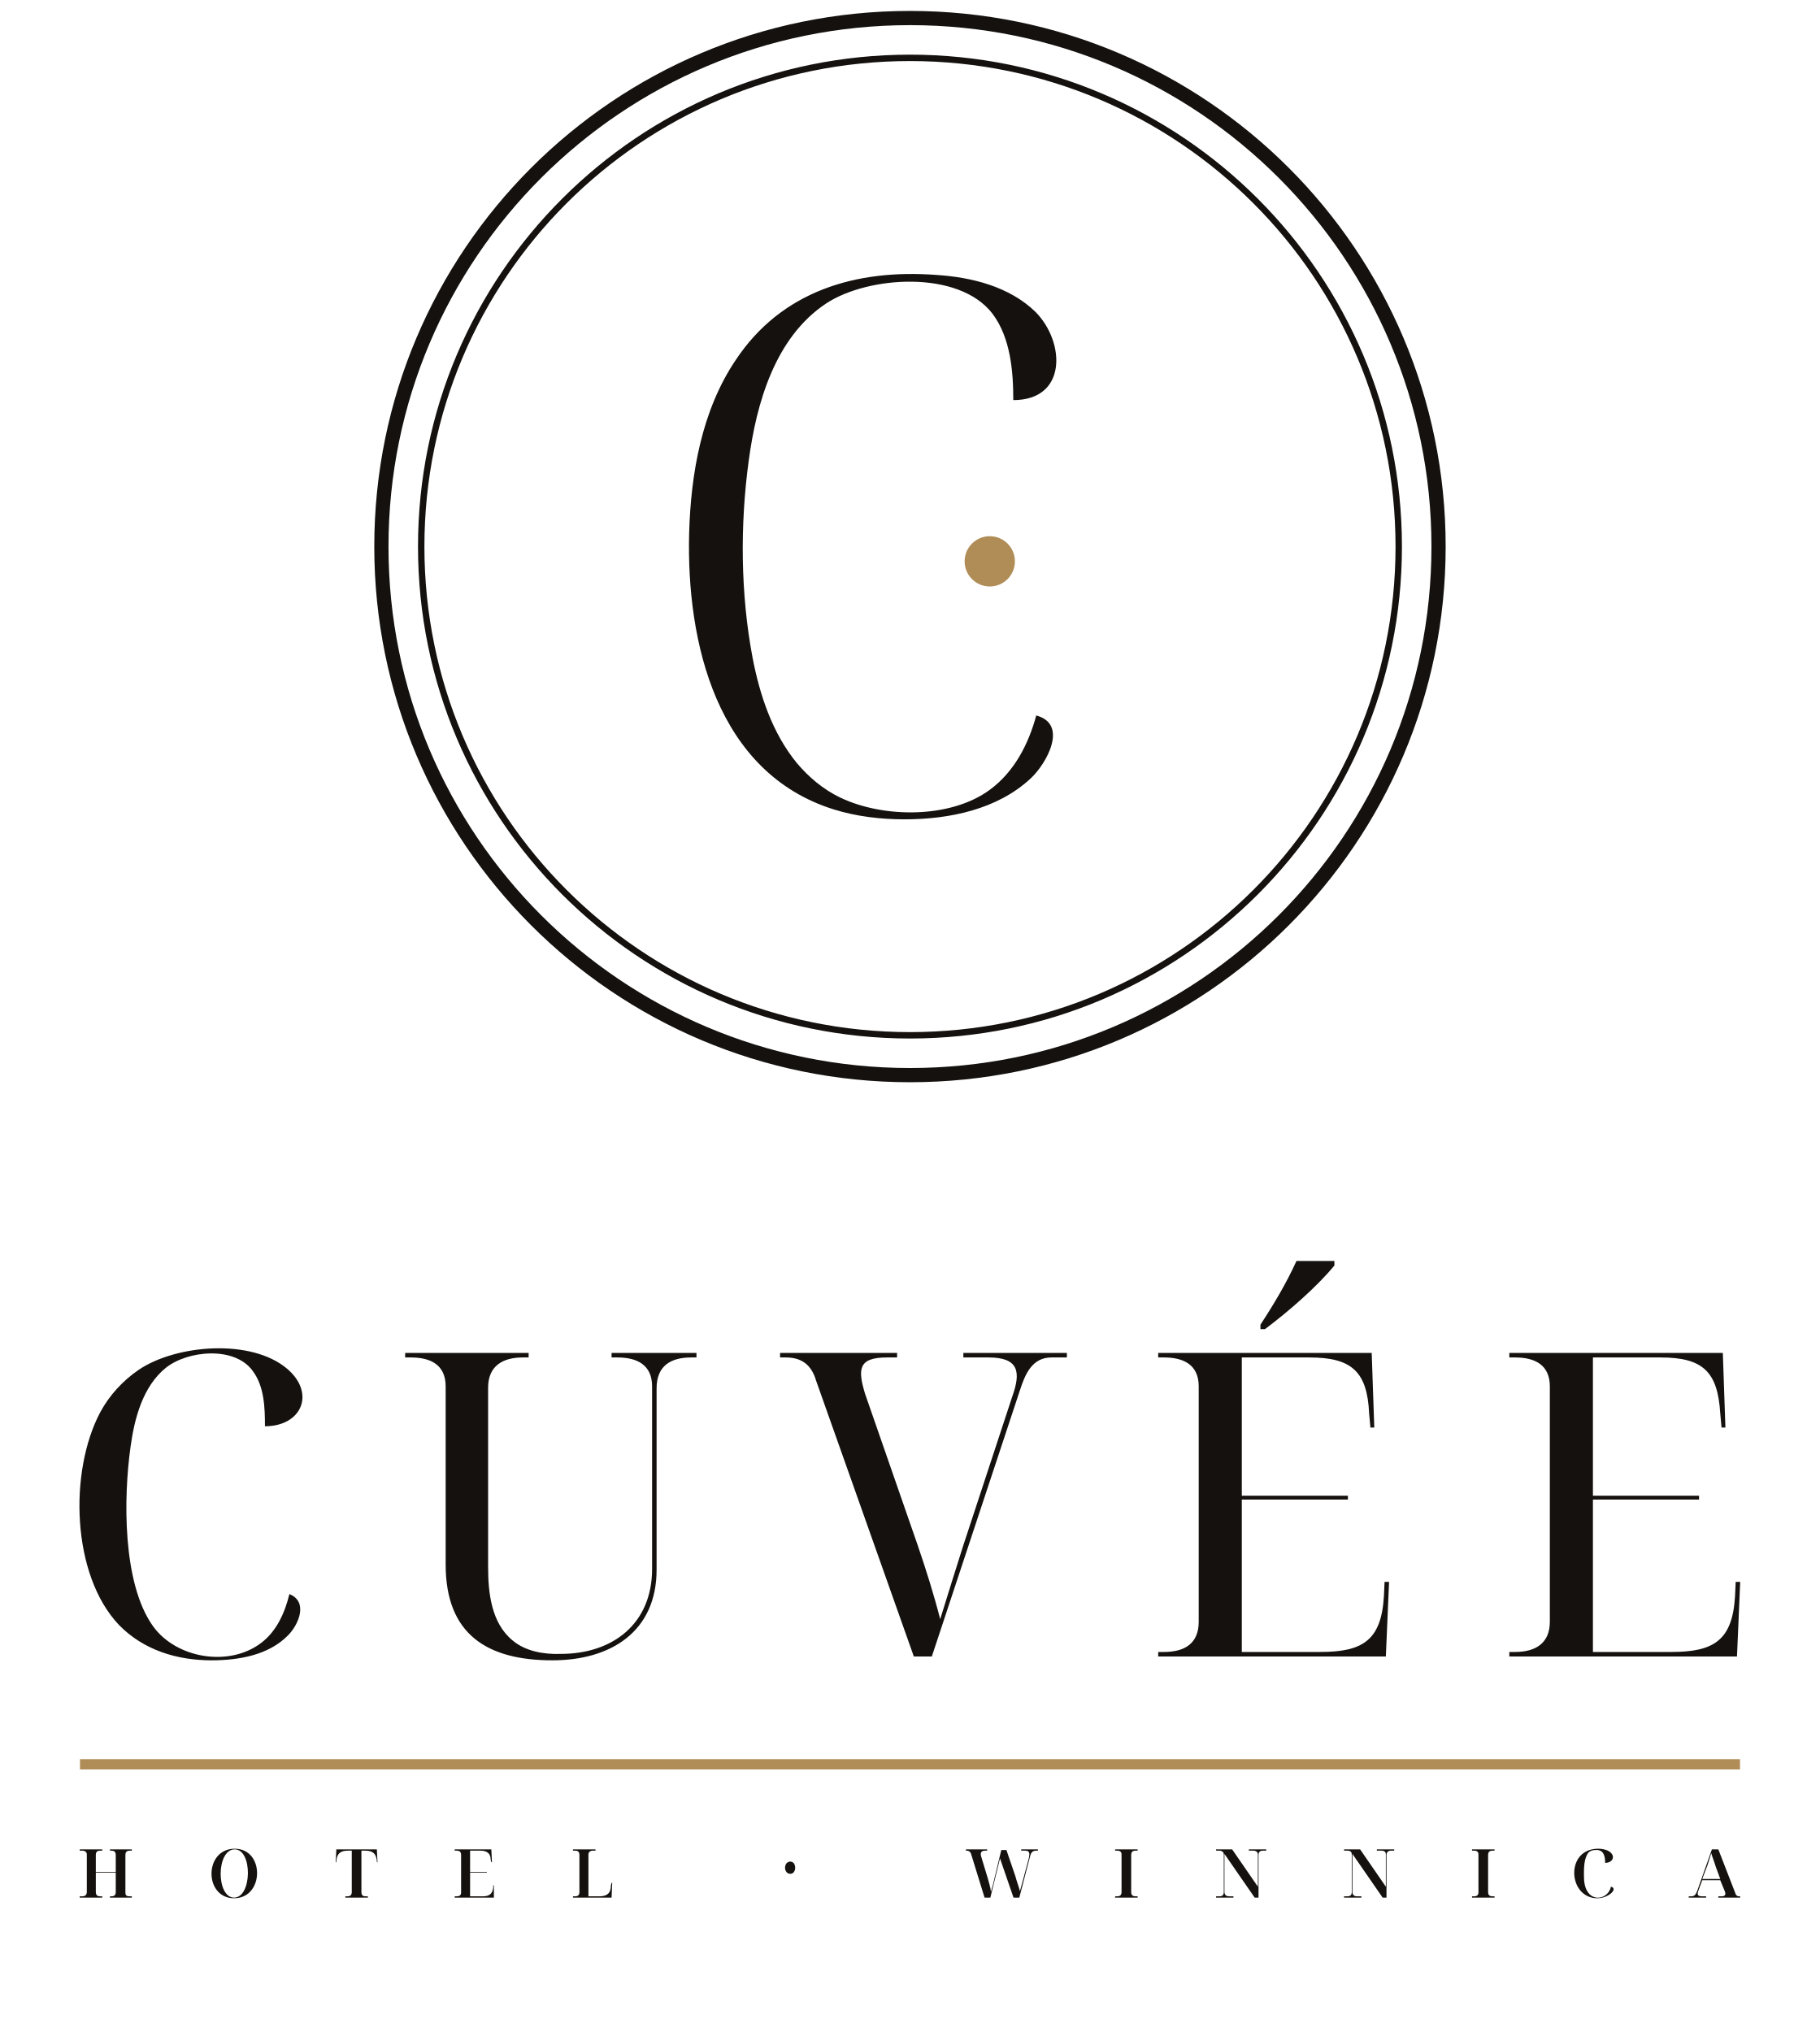
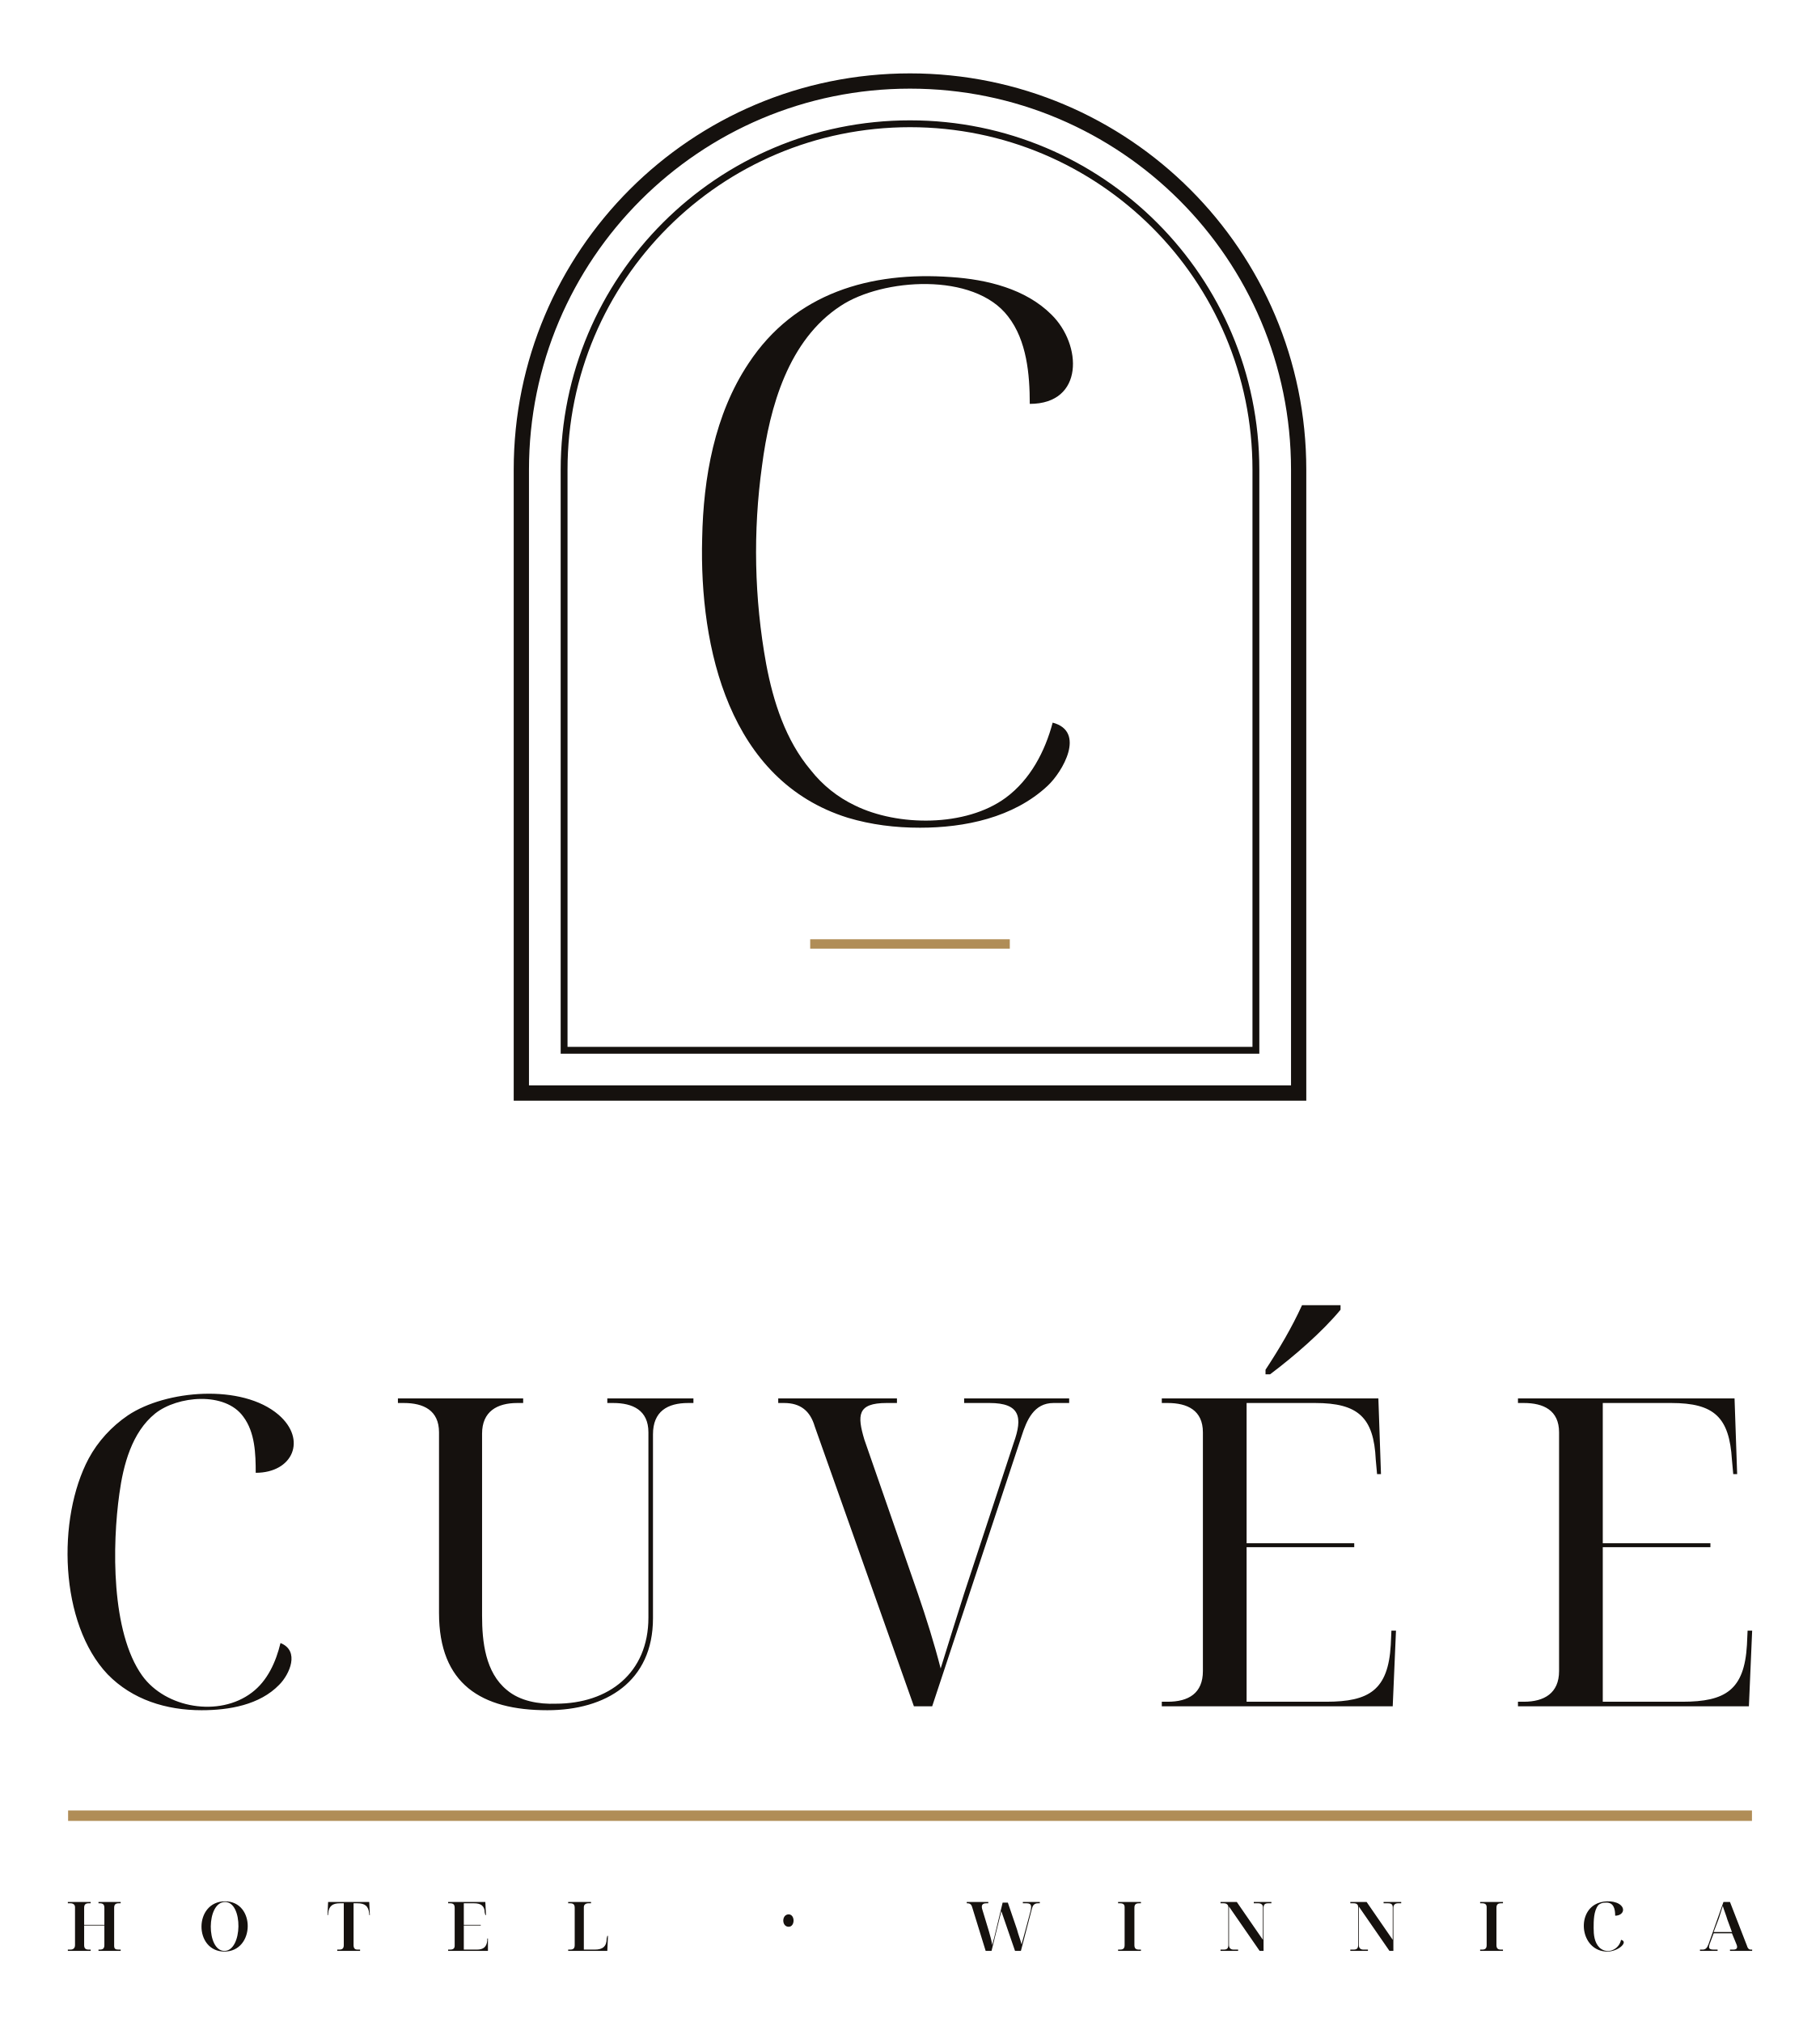
- <svg xmlns="http://www.w3.org/2000/svg" viewBox="0 0 283 316">
-   <g transform="translate(56.5)scale(.85)">
-     <path fill="#15110e" fill-rule="evenodd" d="M2 100a98 98 0 1 0 196 0 98 98 0 1 0-196 0m2.6 0a95.4 95.4 0 1 0 190.8 0 95.4 95.4 0 1 0-190.8 0m5.4 0a90 90 0 1 0 180 0 90 90 0 1 0-180 0m1.17 0a88.83 88.83 0 1 0 177.66 0 88.83 88.83 0 1 0-177.66 0" />
-     <path fill="#15110e" d="M99 149.9c-4.3 0-8.7-.5-12.9-1.8-21.5-6.7-27-30.6-26.5-50.5.3-10.9 2.3-22.5 8.5-31.7 8.4-12.7 22.1-16.7 36.7-15.6 6.4.4 13.4 2.1 18.2 6.8 5.4 5.5 5.8 16.1-4.1 16.1 0-5.3-.5-11.4-3.8-15.8-6.2-8.1-22.8-6.9-30.4-1.9-9.4 6.2-12.8 18.3-14.2 28.8-1.6 11.7-1.5 24.4.7 36 1.3 6.8 3.6 13.8 8.1 19.3 2.2 2.6 4.8 4.8 7.9 6.3 7.9 3.8 20.2 3.9 27.4-1.4 4.5-3.3 7.1-8.4 8.5-13.6 6 1.6 1.8 8.9-1 11.5-6.1 5.7-14.9 7.5-23.1 7.5" />
-     <circle cx="114.6" cy="102.7" r="4.6" fill="#b08d57" />
-   </g>
-   <path fill="#15110e" d="M32.9 258.2c-5.4 0-10.6-1.6-14.4-5.5-7.4-7.8-7.8-23.9-2.9-33.1 1.4-2.6 3.5-4.9 6-6.6 5.8-3.9 17.5-4.9 23.1-.1 4.4 3.8 2.2 8.9-3.5 8.9 0-2.9-.1-6.2-1.9-8.6-2.8-3.9-10.1-3.2-13.5-.5-3.6 2.9-4.9 7.9-5.5 12.3-1.1 7.8-1.3 21.2 3.5 27.9 3.6 5 11.8 6.4 16.8 2.6 2.4-1.8 3.7-4.7 4.4-7.6 3 1.2 1.4 4.8-.2 6.4-3 3.1-7.7 3.9-11.9 3.9m53 0c-10.1 0-16.6-4-16.6-14.9v-27.7c0-3.4-2.4-4.5-5.4-4.5H63v-.7h19.2v.7h-.9c-3.1 0-5.4 1.3-5.4 4.7v27.9c0 4 .5 8.7 3.8 11.4 2 1.7 4.9 2.2 7.5 2.1 8.1 0 14.2-4.7 14.2-13.2v-28.4c0-3.4-2.4-4.5-5.4-4.5h-.9v-.7h13.2v.7h-.8c-3.2 0-5.4 1.3-5.4 4.8v28.2c0 9.7-7.2 14.1-16.2 14.1m41-43.5c-.7-2.4-2.2-3.6-4.7-3.6h-.9v-.7h18.2v.7h-1.6c-4.5 0-4.5 1.9-3.4 5.6l8.2 23.6c1.3 3.8 2.5 7.6 3.5 11.5 1.2-3.9 2.4-7.7 3.6-11.5l7.6-23.1c1.4-3.9 1-6.1-3.7-6.1h-3.9v-.7h16.1v.7h-2.4c-3 0-4.1 2.6-4.9 5.1l-13.7 41.4h-2.8zm53.2 42.9v-.7h.9c3.2 0 5.4-1.3 5.4-4.7v-36.6c0-3.4-2.4-4.5-5.4-4.5h-.9v-.7h33.2l.4 11.6h-.6l-.2-2.2c-.3-6.5-2.7-8.7-9.3-8.7h-10.5v21.5h16.5v.6h-16.5v23.7h12.2c6.6 0 9.5-1.8 9.9-8.7l.1-2.2h.7l-.5 11.6zM196 206c2.1-3.2 4-6.4 5.6-9.9h5.9v.7c-2.8 3.4-7.2 7.2-10.8 9.9h-.7zm38.7 51.6v-.7h.9c3.1 0 5.4-1.3 5.4-4.7v-36.6c0-3.4-2.4-4.5-5.4-4.5h-.9v-.7h33.2l.4 11.6h-.6l-.2-2.2c-.4-6.5-2.7-8.7-9.3-8.7h-10.5v21.5h16.5v.6h-16.5v23.7h12.2c6.6 0 9.5-1.8 9.9-8.7l.1-2.2h.7l-.5 11.6z" />
-   <path fill="#b08d57" d="M12.44 273.57h258.13v1.6H12.44z" />
-   <path fill="#15110e" d="M12.4 295.1v-.2h.4c.4 0 .7-.2.7-.7v-5.8c0-.4-.3-.6-.7-.6h-.4v-.2h3.5v.2h-.3c-.5 0-.7.2-.7.7v2.6H18v-2.6c0-.5-.2-.7-.7-.7h-.2v-.2h3.4v.2h-.3c-.5 0-.7.2-.7.7v5.8c0 .5.2.6.7.6h.3v.2h-3.4v-.2h.2c.5 0 .7-.2.7-.7v-3h-3.1v3c0 .5.2.7.7.7h.3v.2zm24 .1c-4.7 0-4.7-7.7.1-7.7 4.7 0 4.6 7.7-.1 7.7m0-.1c2.8 0 2.9-7.5.1-7.5-2.9 0-2.9 7.5-.1 7.5m17.3 0v-.2h.3c.5 0 .7-.2.7-.7v-6.4h-.6c-1.1 0-1.7.4-1.8 1.6v.2h-.1l.1-2h6.3l.1 2h-.1v-.2c-.1-1.2-.7-1.6-1.8-1.6h-.6v6.4c0 .5.2.7.6.7h.4v.2zm17 0v-.2h.3c.5 0 .7-.2.7-.6v-5.8c0-.5-.2-.7-.7-.7h-.3v-.2h5.7l.1 2h-.1l-.1-.4c0-1-.6-1.4-1.6-1.4h-1.6v3.3h2.6v.1h-2.6v3.7h2c1 0 1.5-.4 1.6-1.4v-.3h.1v1.9zm18.4 0v-.2h.3c.5 0 .7-.2.7-.7v-5.7c0-.5-.2-.7-.7-.7h-.3v-.2h3.5v.2h-.4c-.4 0-.7.2-.7.6v6.5h1.7c1.2 0 1.8-.5 1.8-1.7l.1-.4h.1l-.1 2.3zm33.8-3.7c-1.1 0-1.1-1.9 0-1.9 1 0 1 1.9 0 1.9m28.1-3.1c-.1-.3-.3-.5-.7-.5h-.1v-.2h3.3v.2h-.3c-.7 0-.8.4-.6 1l1 3.3c.2.7.4 1.4.5 2.1.1-.4.2-.8.3-1.1l1.3-5.4h.8l1.4 4.1c.2.8.5 1.5.7 2.3l.6-2.2.8-3c.1-.6.2-1.1-.6-1.1h-.6v-.2h2.6v.2h-.3c-.6 0-.8.4-.9.8l-1.7 6.5h-.9l-2.1-6.1-1.5 6.1h-.9zm22.4 6.8v-.2h.3c.5 0 .7-.2.7-.7v-5.8c0-.4-.2-.6-.7-.6h-.3v-.2h3.5v.2h-.3c-.5 0-.7.2-.7.7v5.7c0 .5.2.7.7.7h.3v.2zm15.7 0v-.2h.5c.5 0 .7-.2.7-.7v-5.8c0-.4-.3-.6-.7-.6h-.5v-.2h2.5l4 5.8v-5c0-.4-.3-.6-.7-.6h-.7v-.2h2.7v.2h-.5c-.5 0-.7.2-.7.7v6.6h-.6l-4.7-6.8v5.9c0 .5.3.7.7.7h.7v.2zm19.9 0v-.2h.5c.5 0 .7-.2.7-.7v-5.8c0-.4-.2-.6-.7-.6h-.5v-.2h2.5l4 5.8v-5c0-.4-.2-.6-.7-.6h-.7v-.2h2.7v.2h-.5c-.4 0-.7.2-.7.7v6.6h-.6l-4.7-6.8v5.9c0 .5.3.7.7.7h.7v.2zm19.9 0v-.2h.3c.5 0 .7-.2.7-.7v-5.8c0-.4-.2-.6-.7-.6h-.3v-.2h3.5v.2h-.3c-.5 0-.7.2-.7.7v5.7c0 .5.2.7.7.7h.3v.2zm19.5.1c-3.9 0-4.8-5.5-1.9-7.2 1-.6 2.7-.7 3.7-.1 1.1.7.6 1.8-.6 1.8 0-1-.2-2.1-1.5-2-.4 0-.8.1-1.1.4-.7.9-.7 2.4-.7 3.5 0 1 .1 2.2.9 3 1.2 1.1 3 .3 3.3-1.2 1.2.3-.4 1.8-2.1 1.8m14.2-.1v-.2h.4c.5 0 .7-.3.9-.8l2.3-6.5h1l2.6 6.7q.15.6.6.6h.2v.2h-3.4v-.2h.5c.6 0 .7-.3.5-.8l-.7-1.7h-2.8l-.6 1.6c-.2.6-.2.9.6.9h.6v.2zm2.1-2.9h2.8l-.7-1.9c-.2-.7-.5-1.4-.7-2.1-.2.6-.4 1.3-.6 1.9z" />
+ <svg xmlns="http://www.w3.org/2000/svg" viewBox="0 0 279 310">
+   <path fill="#15110e" fill-rule="evenodd" d="M78.75 168.75V72a60.75 60.75 0 0 1 121.5 0v96.75Zm2.34-2.34V72a58.41 58.41 0 0 1 116.82 0v94.41Zm4.86-4.86V72a53.55 53.55 0 0 1 107.1 0v89.55ZM87 160.5V72a52.5 52.5 0 0 1 105 0v88.5Z" />
+   <path fill="#15110e" d="M141.03 126.9c-3.78 0-7.47-.45-11.07-1.53-18.18-5.67-22.77-26.01-22.32-42.84.18-9.27 1.89-18.99 7.11-26.82 7.11-10.8 18.72-14.13 31.05-13.23 5.49.36 11.43 1.8 15.39 5.76 4.68 4.59 5.04 13.68-3.33 13.68 0-4.5-.45-9.72-3.33-13.41-5.22-6.84-19.26-5.85-25.65-1.62-8.01 5.22-10.89 15.48-12.06 24.48a96 96 0 0 0 .63 30.42c1.08 5.76 2.97 11.7 6.84 16.29a19 19 0 0 0 6.75 5.4c6.57 3.24 17.01 3.33 23.13-1.17 3.78-2.79 6.03-7.11 7.2-11.52 5.13 1.35 1.53 7.56-.81 9.72-5.22 4.86-12.69 6.39-19.53 6.39" />
+   <path fill="#b08d57" d="M124.2 144h30.6v1.44h-30.6z" />
+   <path fill="#15110e" d="M30.9 262.2c-5.4 0-10.6-1.6-14.4-5.5-7.4-7.8-7.8-23.9-2.9-33.1 1.4-2.6 3.5-4.9 6-6.6 5.8-3.9 17.5-4.9 23.1-.1 4.4 3.8 2.2 8.9-3.5 8.9 0-2.9-.1-6.2-1.9-8.6-2.8-3.9-10.1-3.2-13.5-.5-3.6 2.9-4.9 7.9-5.5 12.3-1.1 7.8-1.3 21.2 3.5 27.9 3.6 5 11.8 6.4 16.8 2.6 2.4-1.8 3.7-4.7 4.4-7.6 3 1.2 1.4 4.8-.2 6.4-3 3.1-7.7 3.9-11.9 3.9m53 0c-10.1 0-16.6-4-16.6-14.9v-27.7c0-3.4-2.4-4.5-5.4-4.5H61v-.7h19.2v.7h-.9c-3.1 0-5.4 1.3-5.4 4.7v27.9c0 4 .5 8.7 3.8 11.4 2 1.7 4.9 2.2 7.5 2.1 8.1 0 14.2-4.7 14.2-13.2v-28.4c0-3.4-2.4-4.5-5.4-4.5h-.9v-.7h13.2v.7h-.8c-3.2 0-5.4 1.3-5.4 4.8v28.2c0 9.7-7.2 14.1-16.2 14.1m41-43.5c-.7-2.4-2.2-3.6-4.7-3.6h-.9v-.7h18.2v.7h-1.6c-4.5 0-4.5 1.9-3.4 5.6l8.2 23.6c1.3 3.8 2.5 7.6 3.5 11.5 1.2-3.9 2.4-7.7 3.6-11.5l7.6-23.1c1.4-3.9 1-6.1-3.7-6.1h-3.9v-.7h16.1v.7h-2.4c-3 0-4.1 2.6-4.9 5.1l-13.7 41.4h-2.8zm53.2 42.9v-.7h.9c3.2 0 5.4-1.3 5.4-4.7v-36.6c0-3.4-2.4-4.5-5.4-4.5h-.9v-.7h33.2l.4 11.6h-.6l-.2-2.2c-.3-6.5-2.7-8.7-9.3-8.7h-10.5v21.5h16.5v.6h-16.5v23.7h12.2c6.6 0 9.5-1.8 9.9-8.7l.1-2.2h.7l-.5 11.6zM194 210c2.1-3.2 4-6.4 5.6-9.9h5.9v.7c-2.8 3.4-7.2 7.2-10.8 9.9h-.7zm38.7 51.6v-.7h.9c3.1 0 5.4-1.3 5.4-4.7v-36.6c0-3.4-2.4-4.5-5.4-4.5h-.9v-.7h33.2l.4 11.6h-.6l-.2-2.2c-.4-6.5-2.7-8.7-9.3-8.7h-10.5v21.5h16.5v.6h-16.5v23.7h12.2c6.6 0 9.5-1.8 9.9-8.7l.1-2.2h.7l-.5 11.6z" />
+   <path fill="#b08d57" d="M10.44 277.57h258.13v1.6H10.44z" />
+   <path fill="#15110e" d="M10.4 299.1v-.2h.4c.4 0 .7-.2.7-.7v-5.8c0-.4-.3-.6-.7-.6h-.4v-.2h3.5v.2h-.3c-.5 0-.7.2-.7.7v2.6H16v-2.6c0-.5-.2-.7-.7-.7h-.2v-.2h3.4v.2h-.3c-.5 0-.7.2-.7.7v5.8c0 .5.2.6.7.6h.3v.2h-3.4v-.2h.2c.5 0 .7-.2.7-.7v-3h-3.1v3c0 .5.2.7.7.7h.3v.2zm24 .1c-4.7 0-4.7-7.7.1-7.7 4.7 0 4.6 7.7-.1 7.7m0-.1c2.8 0 2.9-7.5.1-7.5-2.9 0-2.9 7.5-.1 7.5m17.3 0v-.2h.3c.5 0 .7-.2.7-.7v-6.4h-.6c-1.1 0-1.7.4-1.8 1.6v.2h-.1l.1-2h6.3l.1 2h-.1v-.2c-.1-1.2-.7-1.6-1.8-1.6h-.6v6.4c0 .5.2.7.6.7h.4v.2zm17 0v-.2h.3c.5 0 .7-.2.7-.6v-5.8c0-.5-.2-.7-.7-.7h-.3v-.2h5.7l.1 2h-.1l-.1-.4c0-1-.6-1.4-1.6-1.4h-1.6v3.3h2.6v.1h-2.6v3.7h2c1 0 1.5-.4 1.6-1.4v-.3h.1v1.9zm18.4 0v-.2h.3c.5 0 .7-.2.7-.7v-5.7c0-.5-.2-.7-.7-.7h-.3v-.2h3.5v.2h-.4c-.4 0-.7.2-.7.6v6.5h1.7c1.2 0 1.8-.5 1.8-1.7l.1-.4h.1l-.1 2.3zm33.8-3.7c-1.1 0-1.1-1.9 0-1.9 1 0 1 1.9 0 1.9m28.1-3.1c-.1-.3-.3-.5-.7-.5h-.1v-.2h3.3v.2h-.3c-.7 0-.8.4-.6 1l1 3.3c.2.7.4 1.4.5 2.1.1-.4.2-.8.3-1.1l1.3-5.4h.8l1.4 4.1c.2.8.5 1.5.7 2.3l.6-2.2.8-3c.1-.6.2-1.1-.6-1.1h-.6v-.2h2.6v.2h-.3c-.6 0-.8.4-.9.8l-1.7 6.5h-.9l-2.1-6.1-1.5 6.1h-.9zm22.4 6.8v-.2h.3c.5 0 .7-.2.7-.7v-5.8c0-.4-.2-.6-.7-.6h-.3v-.2h3.5v.2h-.3c-.5 0-.7.2-.7.7v5.7c0 .5.2.7.7.7h.3v.2zm15.7 0v-.2h.5c.5 0 .7-.2.7-.7v-5.8c0-.4-.3-.6-.7-.6h-.5v-.2h2.5l4 5.8v-5c0-.4-.3-.6-.7-.6h-.7v-.2h2.7v.2h-.5c-.5 0-.7.2-.7.7v6.6h-.6l-4.7-6.8v5.9c0 .5.3.7.7.7h.7v.2zm19.9 0v-.2h.5c.5 0 .7-.2.7-.7v-5.8c0-.4-.2-.6-.7-.6h-.5v-.2h2.5l4 5.8v-5c0-.4-.2-.6-.7-.6h-.7v-.2h2.7v.2h-.5c-.4 0-.7.2-.7.7v6.6h-.6l-4.7-6.8v5.9c0 .5.3.7.7.7h.7v.2zm19.9 0v-.2h.3c.5 0 .7-.2.7-.7v-5.8c0-.4-.2-.6-.7-.6h-.3v-.2h3.5v.2h-.3c-.5 0-.7.2-.7.7v5.7c0 .5.2.7.7.7h.3v.2zm19.5.1c-3.9 0-4.8-5.5-1.9-7.2 1-.6 2.7-.7 3.7-.1 1.1.7.6 1.8-.6 1.8 0-1-.2-2.1-1.5-2-.4 0-.8.1-1.1.4-.7.9-.7 2.4-.7 3.5 0 1 .1 2.2.9 3 1.2 1.1 3 .3 3.3-1.2 1.2.3-.4 1.8-2.1 1.8m14.2-.1v-.2h.4c.5 0 .7-.3.9-.8l2.3-6.5h1l2.6 6.7q.15.6.6.6h.2v.2h-3.4v-.2h.5c.6 0 .7-.3.5-.8l-.7-1.7h-2.8l-.6 1.6c-.2.6-.2.9.6.9h.6v.2zm2.1-2.9h2.8l-.7-1.9c-.2-.7-.5-1.4-.7-2.1-.2.6-.4 1.3-.6 1.9z" />
</svg>
